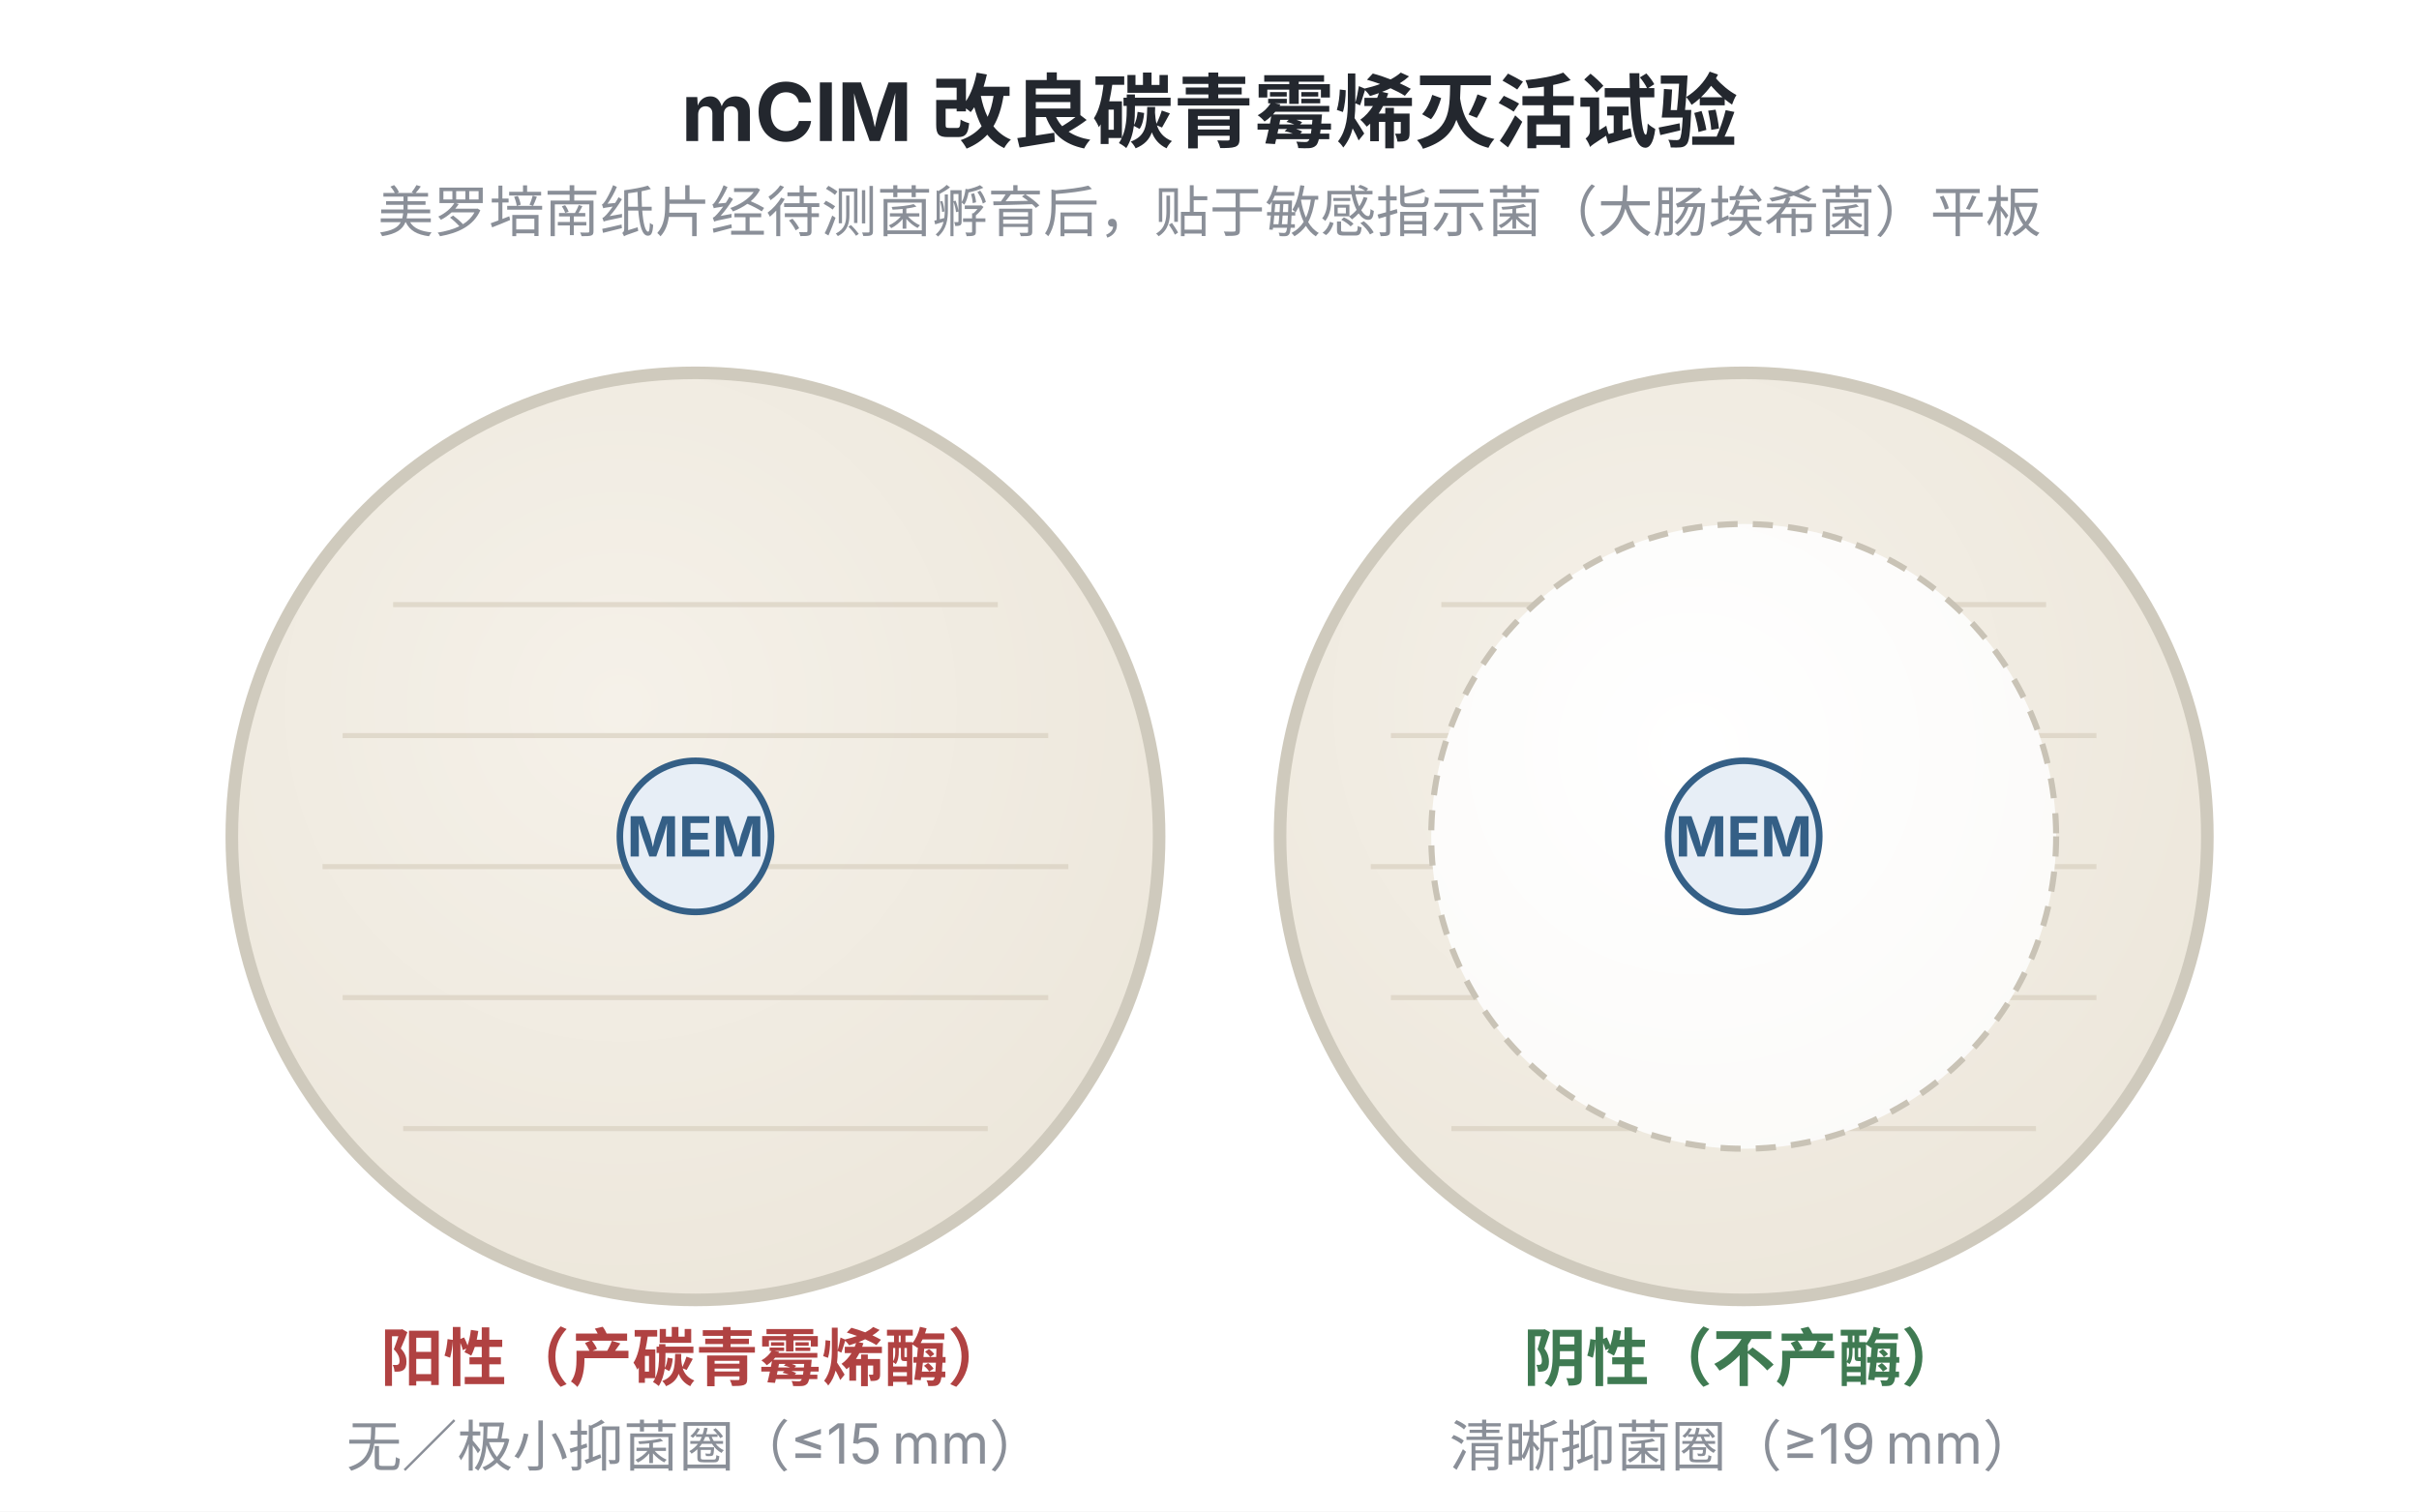
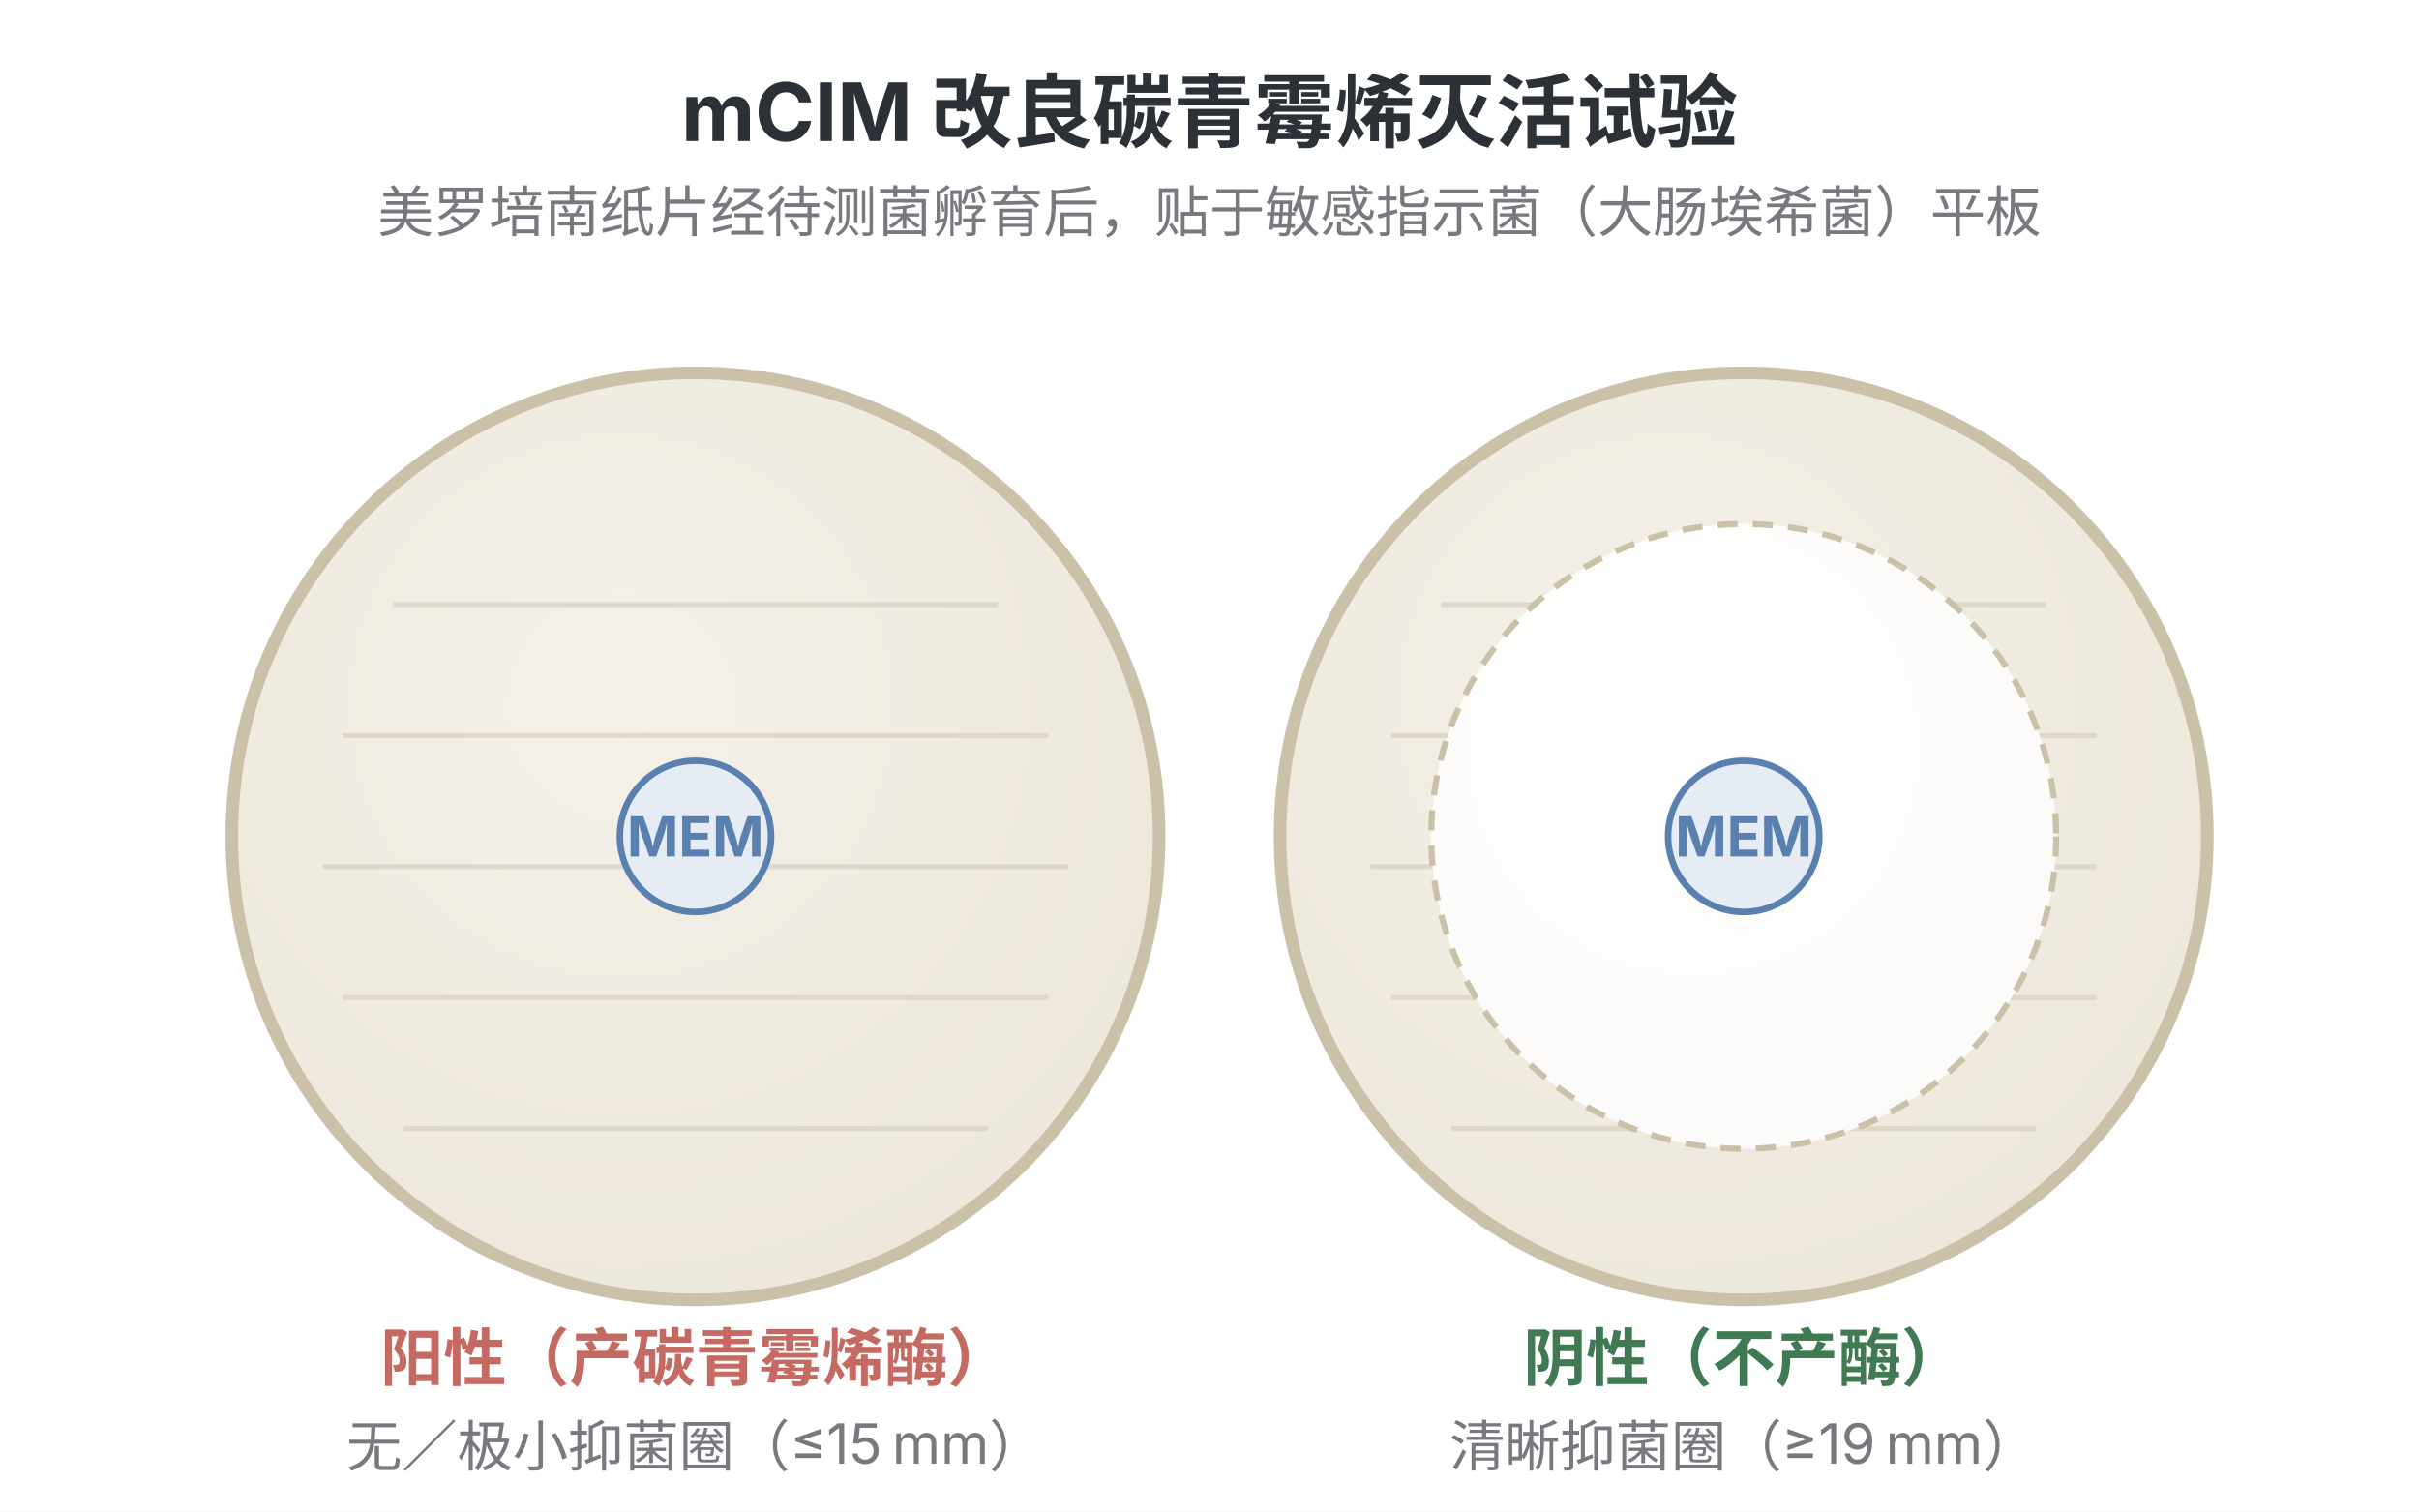
<svg xmlns="http://www.w3.org/2000/svg" role="img" viewBox="0 0 480 300" font-family="-apple-system,'PingFang SC','Microsoft YaHei',sans-serif">
  <defs>
    <radialGradient id="plateLawn" cx="42%" cy="36%" r="72%">
      <stop offset="0%" stop-color="#f5f1e9" />
      <stop offset="100%" stop-color="#ece6da" />
    </radialGradient>
    <radialGradient id="plateClear" cx="42%" cy="36%" r="72%">
      <stop offset="0%" stop-color="#ffffff" />
      <stop offset="100%" stop-color="#fbfaf8" />
    </radialGradient>
  </defs>
  <rect width="480" height="300" fill="#ffffff" />
-   <text x="240" y="28" text-anchor="middle" font-size="16" font-weight="700" fill="#23272e">mCIM 改良碳青霉烯灭活试验</text>
-   <text x="240" y="46" text-anchor="middle" font-size="11" fill="#8a8f98">美罗培南纸片经待测菌孵育后，贴于敏感指示菌（大肠埃希菌）平板</text>
-   <circle cx="138" cy="166" r="92" fill="url(#plateLawn)" stroke="#cfcabd" stroke-width="2.5" />
+   <text x="240" y="28" text-anchor="middle" font-size="16" font-weight="700" fill="#2c3138">mCIM 改良碳青霉烯灭活试验</text>
+   <text x="240" y="46" text-anchor="middle" font-size="11" fill="#77797e">美罗培南纸片经待测菌孵育后，贴于敏感指示菌（大肠埃希菌）平板</text>
+   <circle cx="138" cy="166" r="92" fill="url(#plateLawn)" stroke="#cbc1a8" stroke-width="2.5" />
  <g stroke="#d8d0c0" stroke-width="1" opacity="0.7">
    <line x1="78" y1="120" x2="198" y2="120" />
    <line x1="68" y1="146" x2="208" y2="146" />
    <line x1="64" y1="172" x2="212" y2="172" />
    <line x1="68" y1="198" x2="208" y2="198" />
    <line x1="80" y1="224" x2="196" y2="224" />
  </g>
-   <circle cx="138" cy="166" r="15" fill="#e7eef6" stroke="#345f86" stroke-width="1.3" />
-   <text x="138" y="170" text-anchor="middle" font-size="11" font-weight="700" fill="#345f86">MEM</text>
-   <text x="138" y="274" text-anchor="middle" font-size="12.5" font-weight="700" fill="#b04242">阳性（产碳青霉烯酶）</text>
-   <text x="138" y="291" text-anchor="middle" font-size="11" fill="#8a8f98">无／极小抑菌圈（≤15 mm）</text>
-   <circle cx="346" cy="166" r="92" fill="url(#plateLawn)" stroke="#cfcabd" stroke-width="2.5" />
+   <circle cx="138" cy="166" r="15" fill="#e6ecf4" stroke="#5a80b0" stroke-width="1.3" />
+   <text x="138" y="170" text-anchor="middle" font-size="11" font-weight="700" fill="#5a80b0">MEM</text>
+   <text x="138" y="274" text-anchor="middle" font-size="12.5" font-weight="700" fill="#c46a62">阳性（产碳青霉烯酶）</text>
+   <text x="138" y="291" text-anchor="middle" font-size="11" fill="#77797e">无／极小抑菌圈（≤15 mm）</text>
+   <circle cx="346" cy="166" r="92" fill="url(#plateLawn)" stroke="#cbc1a8" stroke-width="2.5" />
  <g stroke="#d8d0c0" stroke-width="1" opacity="0.7">
    <line x1="286" y1="120" x2="406" y2="120" />
    <line x1="276" y1="146" x2="416" y2="146" />
    <line x1="272" y1="172" x2="416" y2="172" />
    <line x1="276" y1="198" x2="416" y2="198" />
    <line x1="288" y1="224" x2="404" y2="224" />
  </g>
-   <circle cx="346" cy="166" r="62" fill="url(#plateClear)" stroke="#c9c3b6" stroke-width="1.2" stroke-dasharray="4 3" />
-   <circle cx="346" cy="166" r="15" fill="#e7eef6" stroke="#345f86" stroke-width="1.3" />
-   <text x="346" y="170" text-anchor="middle" font-size="11" font-weight="700" fill="#345f86">MEM</text>
+   <circle cx="346" cy="166" r="62" fill="url(#plateClear)" stroke="#cbc1a8" stroke-width="1.2" stroke-dasharray="4 3" />
+   <circle cx="346" cy="166" r="15" fill="#e6ecf4" stroke="#5a80b0" stroke-width="1.3" />
+   <text x="346" y="170" text-anchor="middle" font-size="11" font-weight="700" fill="#5a80b0">MEM</text>
  <text x="346" y="274" text-anchor="middle" font-size="12.5" font-weight="700" fill="#3f7a52">阴性（不产酶）</text>
-   <text x="346" y="291" text-anchor="middle" font-size="11" fill="#8a8f98">清晰抑菌圈（≥19 mm）</text>
+   <text x="346" y="291" text-anchor="middle" font-size="11" fill="#77797e">清晰抑菌圈（≥19 mm）</text>
</svg>
